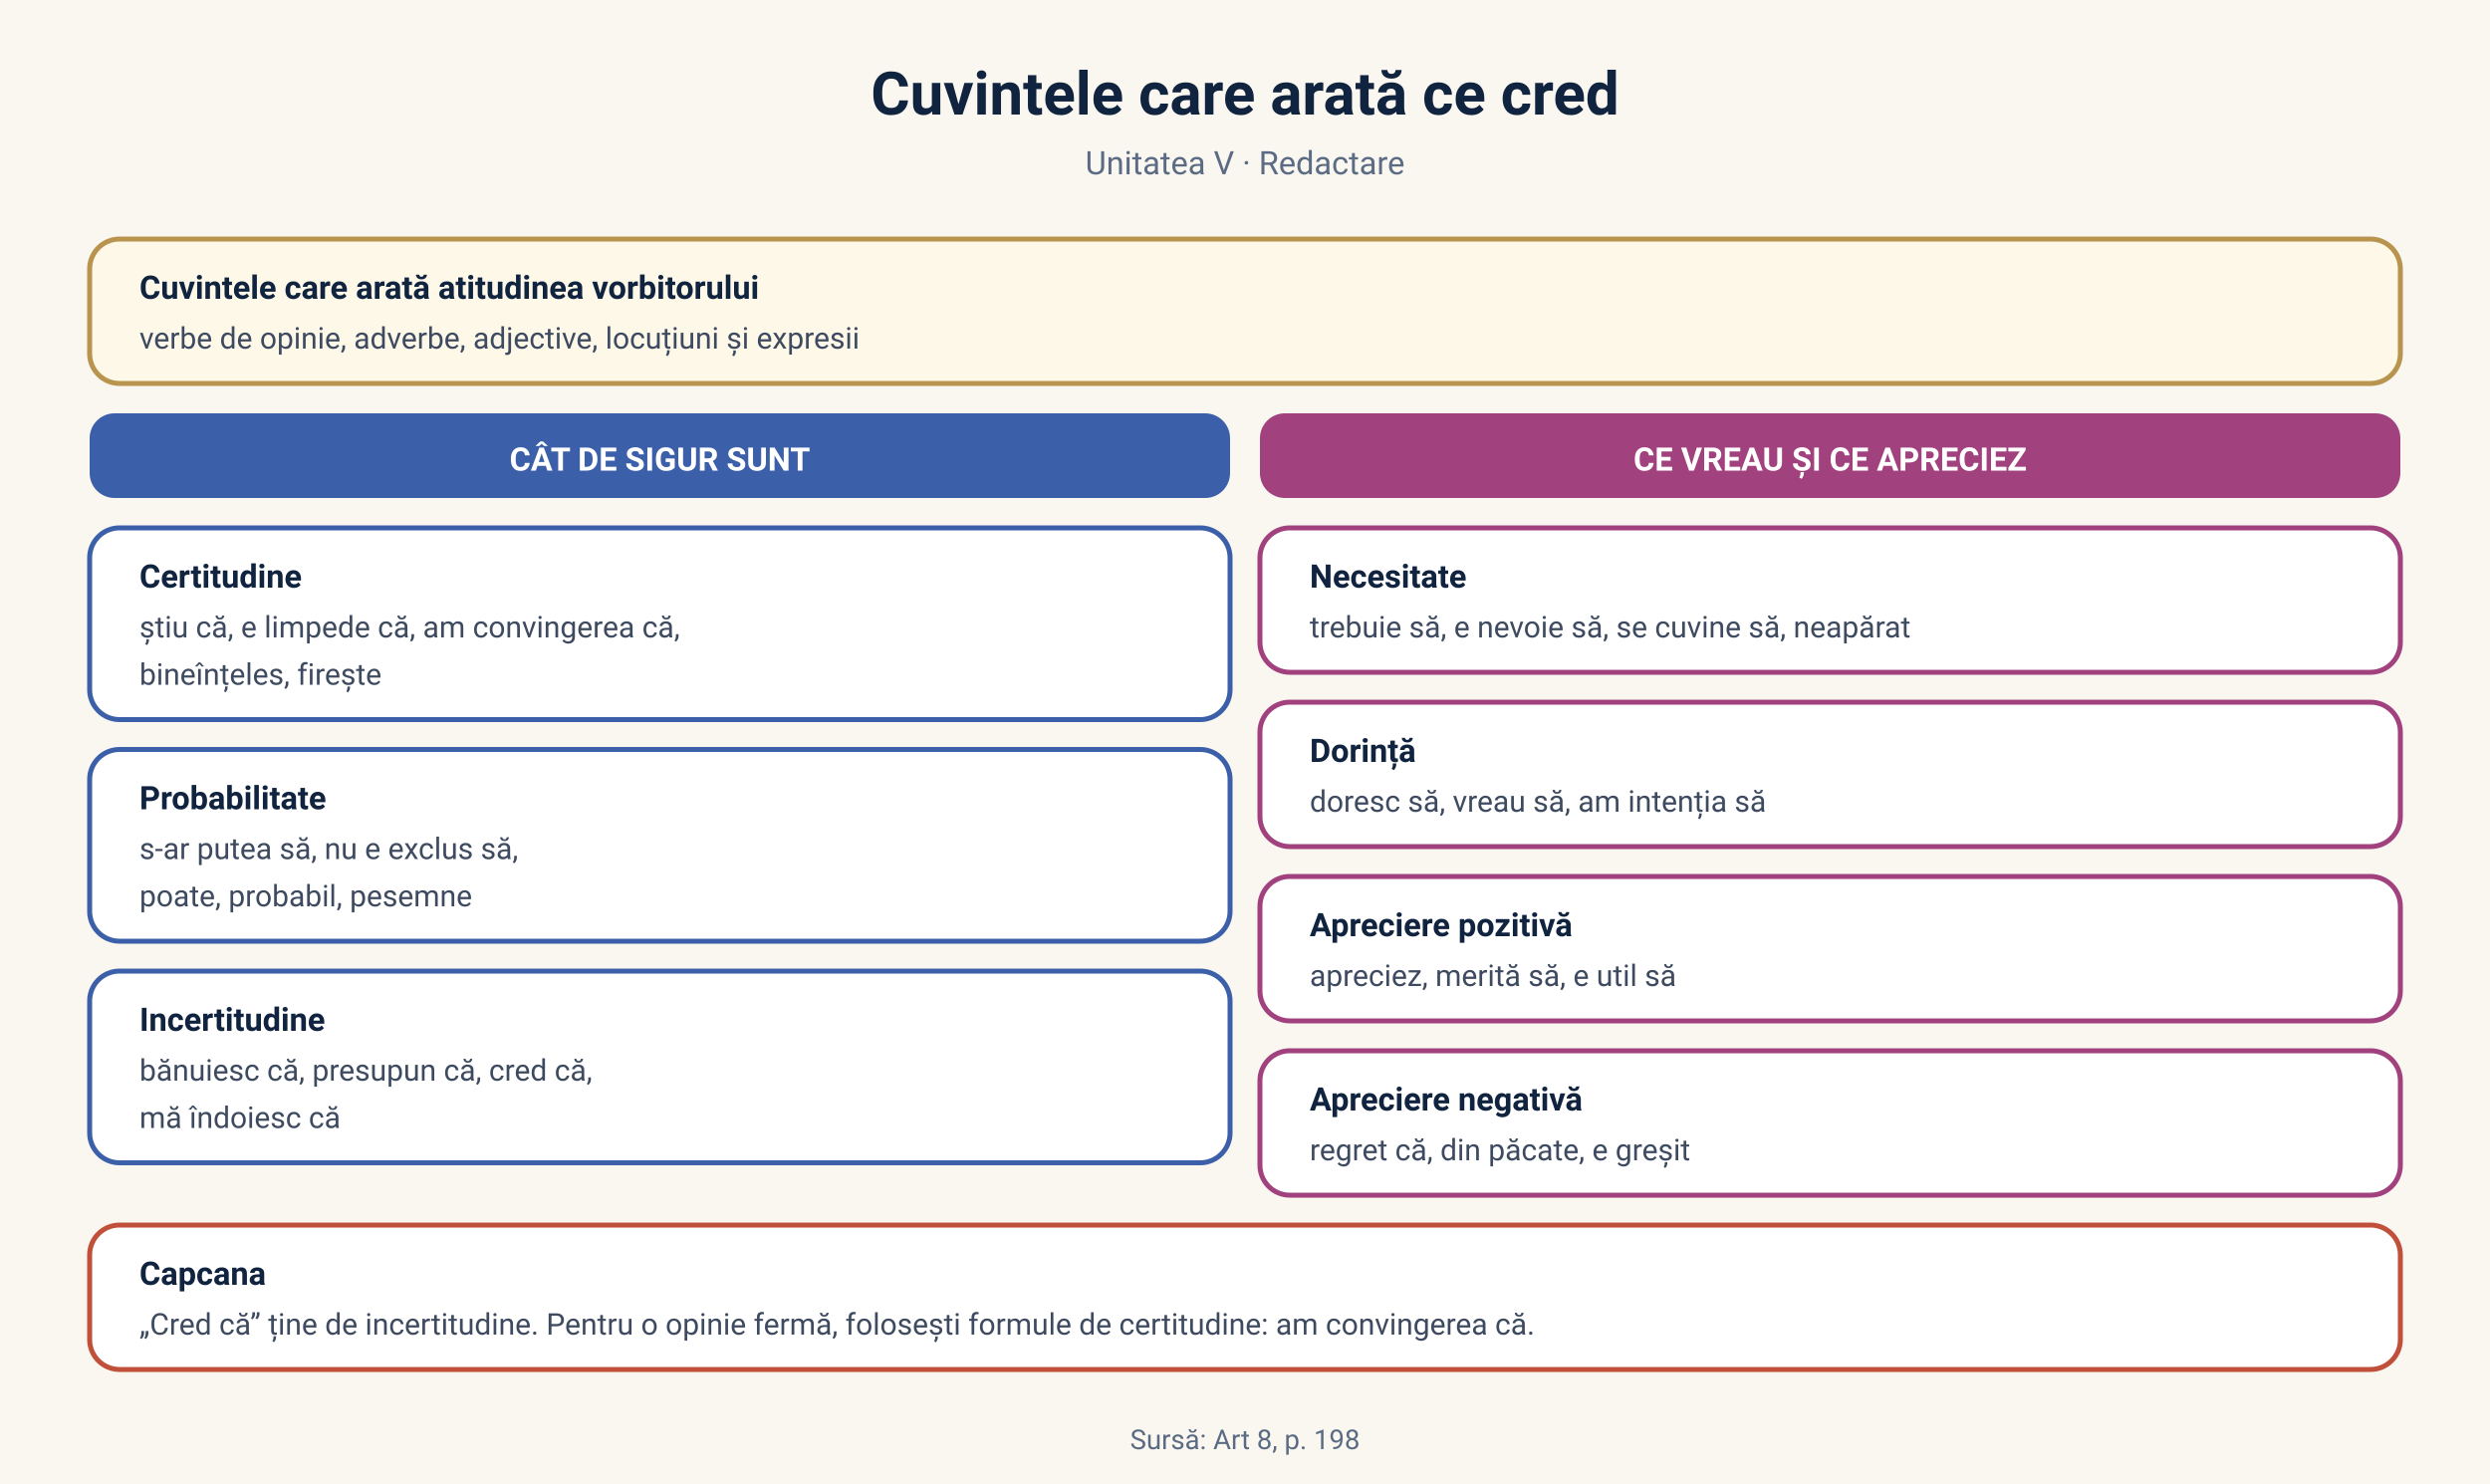
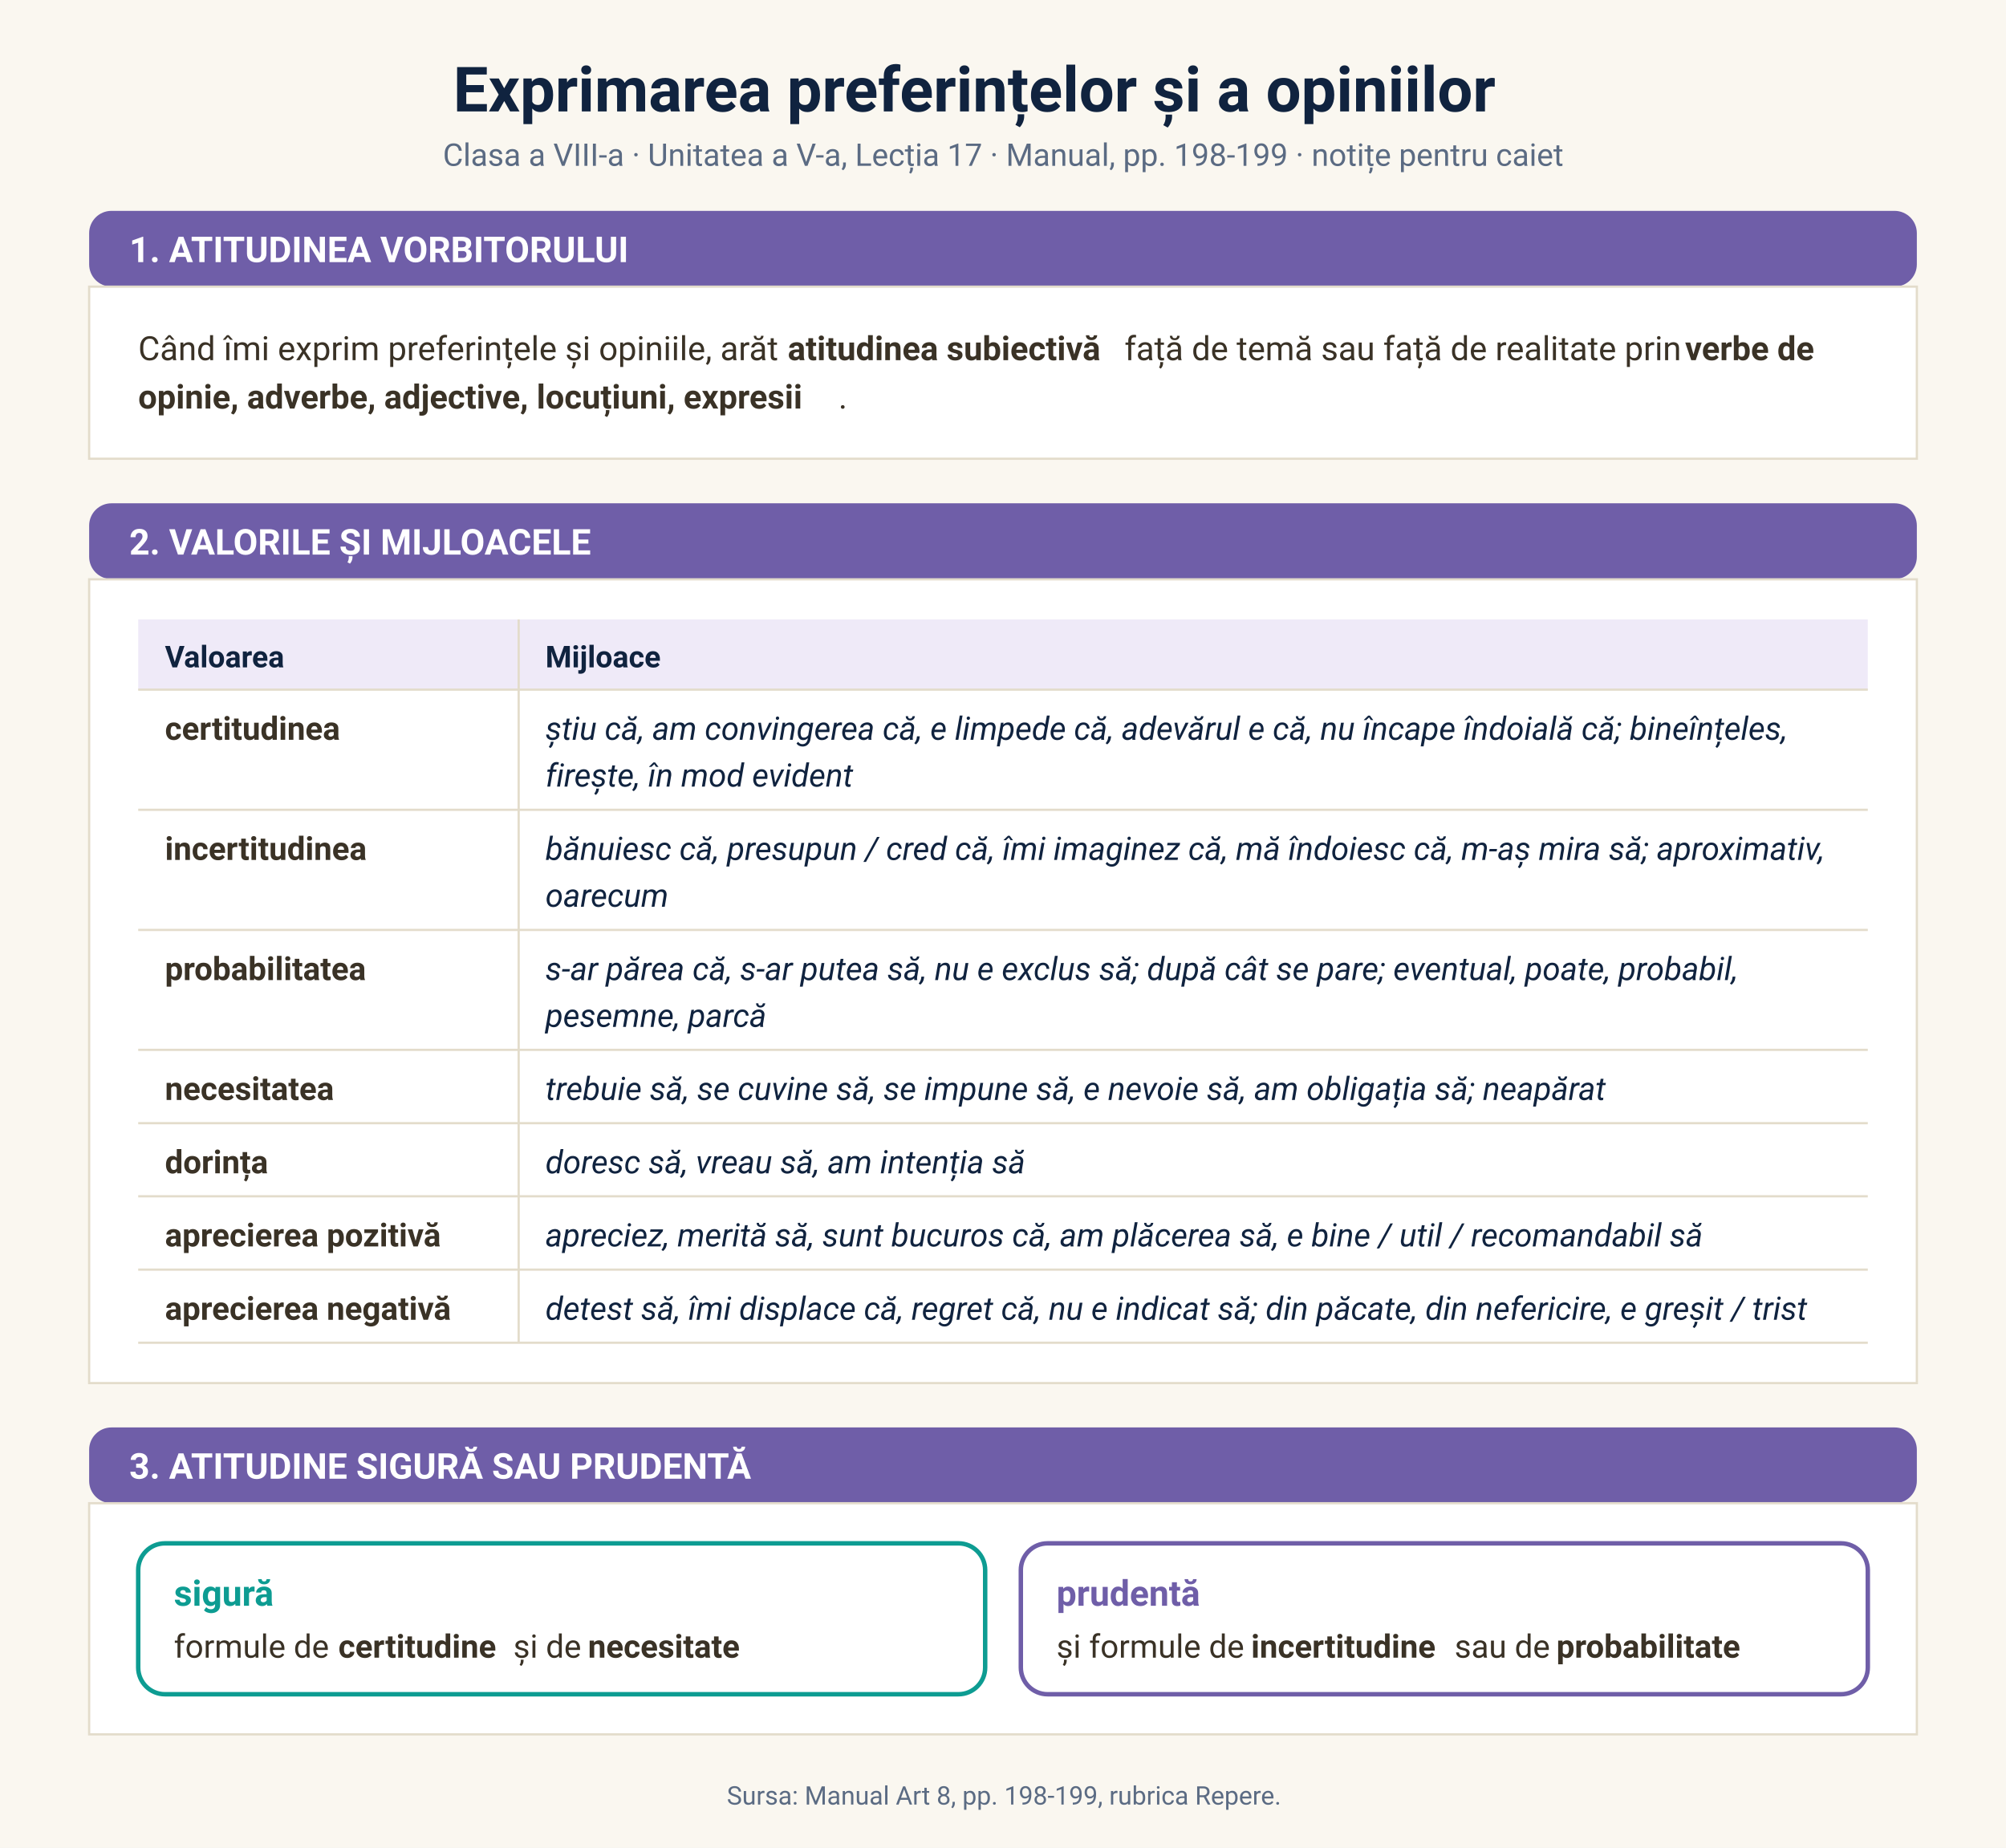
- <svg xmlns="http://www.w3.org/2000/svg" viewBox="0 0 1000 596" font-family="'Segoe UI', 'Plus Jakarta Sans', -apple-system, Roboto, sans-serif">
-   <rect width="1000" height="596" fill="#faf7f0" />
-   <text x="500" y="46" text-anchor="middle" font-size="24" font-weight="700" fill="#10233f">Cuvintele care arată ce cred</text>
-   <text x="500" y="70" text-anchor="middle" font-size="13" fill="#5b6b83">Unitatea V · Redactare</text>
-   <rect x="36" y="96" width="928" height="58" rx="12" fill="#fef8e9" stroke="#b8944f" stroke-width="2" />
-   <text x="56" y="120" font-size="13" font-weight="700" fill="#10233f">Cuvintele care arată atitudinea vorbitorului</text>
-   <text x="56" y="140" font-size="12" fill="#3d4a5f">verbe de opinie, adverbe, adjective, locuțiuni și expresii</text>
-   <rect x="36" y="166" width="458" height="34" rx="10" fill="#3b5fa8" />
-   <text x="265" y="189" text-anchor="middle" font-size="13" font-weight="700" fill="#ffffff">CÂT DE SIGUR SUNT</text>
-   <rect x="36" y="212" width="458" height="77" rx="12" fill="#ffffff" stroke="#3b5fa8" stroke-width="2" />
-   <text x="56" y="236" font-size="13" font-weight="700" fill="#10233f">Certitudine</text>
-   <text x="56" y="256" font-size="12" fill="#3d4a5f">știu că, e limpede că, am convingerea că,</text>
-   <text x="56" y="275" font-size="12" fill="#3d4a5f">bineînțeles, firește</text>
-   <rect x="36" y="301" width="458" height="77" rx="12" fill="#ffffff" stroke="#3b5fa8" stroke-width="2" />
-   <text x="56" y="325" font-size="13" font-weight="700" fill="#10233f">Probabilitate</text>
-   <text x="56" y="345" font-size="12" fill="#3d4a5f">s-ar putea să, nu e exclus să,</text>
-   <text x="56" y="364" font-size="12" fill="#3d4a5f">poate, probabil, pesemne</text>
-   <rect x="36" y="390" width="458" height="77" rx="12" fill="#ffffff" stroke="#3b5fa8" stroke-width="2" />
-   <text x="56" y="414" font-size="13" font-weight="700" fill="#10233f">Incertitudine</text>
-   <text x="56" y="434" font-size="12" fill="#3d4a5f">bănuiesc că, presupun că, cred că,</text>
-   <text x="56" y="453" font-size="12" fill="#3d4a5f">mă îndoiesc că</text>
-   <rect x="506" y="166" width="458" height="34" rx="10" fill="#a1417e" />
-   <text x="735" y="189" text-anchor="middle" font-size="13" font-weight="700" fill="#ffffff">CE VREAU ȘI CE APRECIEZ</text>
-   <rect x="506" y="212" width="458" height="58" rx="12" fill="#ffffff" stroke="#a1417e" stroke-width="2" />
-   <text x="526" y="236" font-size="13" font-weight="700" fill="#10233f">Necesitate</text>
-   <text x="526" y="256" font-size="12" fill="#3d4a5f">trebuie să, e nevoie să, se cuvine să, neapărat</text>
-   <rect x="506" y="282" width="458" height="58" rx="12" fill="#ffffff" stroke="#a1417e" stroke-width="2" />
-   <text x="526" y="306" font-size="13" font-weight="700" fill="#10233f">Dorință</text>
-   <text x="526" y="326" font-size="12" fill="#3d4a5f">doresc să, vreau să, am intenția să</text>
-   <rect x="506" y="352" width="458" height="58" rx="12" fill="#ffffff" stroke="#a1417e" stroke-width="2" />
-   <text x="526" y="376" font-size="13" font-weight="700" fill="#10233f">Apreciere pozitivă</text>
-   <text x="526" y="396" font-size="12" fill="#3d4a5f">apreciez, merită să, e util să</text>
-   <rect x="506" y="422" width="458" height="58" rx="12" fill="#ffffff" stroke="#a1417e" stroke-width="2" />
-   <text x="526" y="446" font-size="13" font-weight="700" fill="#10233f">Apreciere negativă</text>
-   <text x="526" y="466" font-size="12" fill="#3d4a5f">regret că, din păcate, e greșit</text>
-   <rect x="36" y="492" width="928" height="58" rx="12" fill="#ffffff" stroke="#c1503a" stroke-width="2" />
-   <text x="56" y="516" font-size="13" font-weight="700" fill="#10233f">Capcana</text>
-   <text x="56" y="536" font-size="12" fill="#3d4a5f">„Cred că” ține de incertitudine. Pentru o opinie fermă, folosești formule de certitudine: am convingerea că.</text>
-   <text x="500" y="582" text-anchor="middle" font-size="11" fill="#5b6b83">Sursă: Art 8, p. 198</text>
+ <svg xmlns="http://www.w3.org/2000/svg" viewBox="0 0 900 829" font-family="'Segoe UI', 'Plus Jakarta Sans', -apple-system, Roboto, sans-serif">
+   <rect width="900" height="829" fill="#faf7f0" />
+   <text x="203.3" y="50.0" font-size="28" fill="#10233f" font-weight="700" textLength="494.5" lengthAdjust="spacing">Exprimarea preferințelor și a opiniilor</text>
+   <text x="198.7" y="74.4" font-size="14" fill="#5b6b83" textLength="502.6" lengthAdjust="spacing">Clasa a VIII-a · Unitatea a V-a, Lecția 17 · Manual, pp. 198-199 · notițe pentru caiet</text>
+   <rect x="40" y="94.6" width="820" height="34" rx="10" fill="#6f5ea8" />
+   <text x="58" y="117.6" font-size="16" font-weight="700" fill="#ffffff">1. ATITUDINEA VORBITORULUI</text>
+   <rect x="40" y="128.6" width="820" height="77.2" fill="#ffffff" stroke="#e3dccb" />
+   <text x="62.0" y="161.6" font-size="15" fill="#3a3226" textLength="287.4" lengthAdjust="spacing">Când îmi exprim preferințele și opiniile, arăt</text>
+   <text x="353.4" y="161.6" font-size="15" fill="#3a3226" font-weight="700" textLength="147.0" lengthAdjust="spacing">atitudinea subiectivă</text>
+   <text x="504.5" y="161.6" font-size="15" fill="#3a3226" textLength="247.5" lengthAdjust="spacing">față de temă sau față de realitate prin</text>
+   <text x="756.0" y="161.6" font-size="15" fill="#3a3226" font-weight="700" textLength="61.2" lengthAdjust="spacing">verbe de</text>
+   <text x="62.0" y="183.3" font-size="15" fill="#3a3226" font-weight="700" textLength="314.2" lengthAdjust="spacing">opinie, adverbe, adjective, locuțiuni, expresii</text>
+   <text x="376.2" y="183.3" font-size="15" fill="#3a3226" textLength="3.3" lengthAdjust="spacing">.</text>
+   <rect x="40" y="225.8" width="820" height="34" rx="10" fill="#6f5ea8" />
+   <text x="58" y="248.8" font-size="16" font-weight="700" fill="#ffffff">2. VALORILE ȘI MIJLOACELE</text>
+   <rect x="40" y="259.9" width="820" height="360.6" fill="#ffffff" stroke="#e3dccb" />
+   <rect x="62.0" y="277.9" width="776.0" height="31.6" fill="#efeaf8" />
+   <text x="74.0" y="299.4" font-size="13.5" fill="#10233f" font-weight="700" textLength="55.6" lengthAdjust="spacing">Valoarea</text>
+   <text x="244.7" y="299.4" font-size="13.5" fill="#10233f" font-weight="700" textLength="53.6" lengthAdjust="spacing">Mijloace</text>
+   <line x1="62.0" y1="309.4" x2="838.0" y2="309.4" stroke="#e3dccb" />
+   <text x="74.0" y="331.9" font-size="14.5" fill="#3a3226" font-weight="700" textLength="82.4" lengthAdjust="spacing">certitudinea</text>
+   <text x="244.7" y="331.9" font-size="14.5" fill="#10233f" font-style="italic" textLength="561.4" lengthAdjust="spacing">știu că, am convingerea că, e limpede că, adevărul e că, nu încape îndoială că; bineînțeles,</text>
+   <text x="244.7" y="352.9" font-size="14.5" fill="#10233f" font-style="italic" textLength="138.3" lengthAdjust="spacing">firește, în mod evident</text>
+   <line x1="62.0" y1="363.3" x2="838.0" y2="363.3" stroke="#e3dccb" />
+   <text x="74.0" y="385.8" font-size="14.5" fill="#3a3226" font-weight="700" textLength="95.3" lengthAdjust="spacing">incertitudinea</text>
+   <text x="244.7" y="385.8" font-size="14.5" fill="#10233f" font-style="italic" textLength="577.9" lengthAdjust="spacing">bănuiesc că, presupun / cred că, îmi imaginez că, mă îndoiesc că, m-aș mira să; aproximativ,</text>
+   <text x="244.7" y="406.8" font-size="14.5" fill="#10233f" font-style="italic" textLength="55.0" lengthAdjust="spacing">oarecum</text>
+   <line x1="62.0" y1="417.2" x2="838.0" y2="417.2" stroke="#e3dccb" />
+   <text x="74.0" y="439.7" font-size="14.5" fill="#3a3226" font-weight="700" textLength="96.4" lengthAdjust="spacing">probabilitatea</text>
+   <text x="244.7" y="439.7" font-size="14.5" fill="#10233f" font-style="italic" textLength="540.3" lengthAdjust="spacing">s-ar părea că, s-ar putea să, nu e exclus să; după cât se pare; eventual, poate, probabil,</text>
+   <text x="244.7" y="460.7" font-size="14.5" fill="#10233f" font-style="italic" textLength="97.7" lengthAdjust="spacing">pesemne, parcă</text>
+   <line x1="62.0" y1="471.0" x2="838.0" y2="471.0" stroke="#e3dccb" />
+   <text x="74.0" y="493.5" font-size="14.5" fill="#3a3226" font-weight="700" textLength="76.7" lengthAdjust="spacing">necesitatea</text>
+   <text x="244.7" y="493.5" font-size="14.5" fill="#10233f" font-style="italic" textLength="475.9" lengthAdjust="spacing">trebuie să, se cuvine să, se impune să, e nevoie să, am obligația să; neapărat</text>
+   <line x1="62.0" y1="503.9" x2="838.0" y2="503.9" stroke="#e3dccb" />
+   <text x="74.0" y="526.4" font-size="14.5" fill="#3a3226" font-weight="700" textLength="50.0" lengthAdjust="spacing">dorința</text>
+   <text x="244.7" y="526.4" font-size="14.5" fill="#10233f" font-style="italic" textLength="214.3" lengthAdjust="spacing">doresc să, vreau să, am intenția să</text>
+   <line x1="62.0" y1="536.7" x2="838.0" y2="536.7" stroke="#e3dccb" />
+   <text x="74.0" y="559.2" font-size="14.5" fill="#3a3226" font-weight="700" textLength="129.0" lengthAdjust="spacing">aprecierea pozitivă</text>
+   <text x="244.7" y="559.2" font-size="14.5" fill="#10233f" font-style="italic" textLength="520.5" lengthAdjust="spacing">apreciez, merită să, sunt bucuros că, am plăcerea să, e bine / util / recomandabil să</text>
+   <line x1="62.0" y1="569.6" x2="838.0" y2="569.6" stroke="#e3dccb" />
+   <text x="74.0" y="592.1" font-size="14.5" fill="#3a3226" font-weight="700" textLength="133.7" lengthAdjust="spacing">aprecierea negativă</text>
+   <text x="244.7" y="592.1" font-size="14.5" fill="#10233f" font-style="italic" textLength="566.1" lengthAdjust="spacing">detest să, îmi displace că, regret că, nu e indicat să; din păcate, din nefericire, e greșit / trist</text>
+   <line x1="62.0" y1="602.4" x2="838.0" y2="602.4" stroke="#e3dccb" />
+   <line x1="232.7" y1="277.9" x2="232.7" y2="602.4" stroke="#e3dccb" />
+   <rect x="40" y="640.4" width="820" height="34" rx="10" fill="#6f5ea8" />
+   <text x="58" y="663.4" font-size="16" font-weight="700" fill="#ffffff">3. ATITUDINE SIGURĂ SAU PRUDENTĂ</text>
+   <rect x="40" y="674.4" width="820" height="103.7" fill="#ffffff" stroke="#e3dccb" />
+   <rect x="62.0" y="692.4" width="380.0" height="67.7" rx="12" fill="#ffffff" stroke="#0d9c92" stroke-width="2" />
+   <text x="78.0" y="720.4" font-size="16" fill="#0d9c92" font-weight="700" textLength="46.2" lengthAdjust="spacing">sigură</text>
+   <text x="78.0" y="743.7" font-size="14.5" fill="#3a3226" textLength="69.9" lengthAdjust="spacing">formule de</text>
+   <text x="151.8" y="743.7" font-size="14.5" fill="#3a3226" font-weight="700" textLength="74.5" lengthAdjust="spacing">certitudine</text>
+   <text x="230.3" y="743.7" font-size="14.5" fill="#3a3226" textLength="29.6" lengthAdjust="spacing">și de</text>
+   <text x="263.8" y="743.7" font-size="14.5" fill="#3a3226" font-weight="700" textLength="68.9" lengthAdjust="spacing">necesitate</text>
+   <rect x="458.0" y="692.4" width="380.0" height="67.7" rx="12" fill="#ffffff" stroke="#6f5ea8" stroke-width="2" />
+   <text x="474.0" y="720.4" font-size="16" fill="#6f5ea8" font-weight="700" textLength="69.3" lengthAdjust="spacing">prudentă</text>
+   <text x="474.0" y="743.7" font-size="14.5" fill="#3a3226" textLength="83.4" lengthAdjust="spacing">și formule de</text>
+   <text x="561.3" y="743.7" font-size="14.5" fill="#3a3226" font-weight="700" textLength="87.4" lengthAdjust="spacing">incertitudine</text>
+   <text x="652.6" y="743.7" font-size="14.5" fill="#3a3226" textLength="41.8" lengthAdjust="spacing">sau de</text>
+   <text x="698.3" y="743.7" font-size="14.5" fill="#3a3226" font-weight="700" textLength="88.6" lengthAdjust="spacing">probabilitate</text>
+   <text x="326.1" y="809.6" font-size="11.5" fill="#5b6b83" textLength="247.7" lengthAdjust="spacing">Sursa: Manual Art 8, pp. 198-199, rubrica Repere.</text>
</svg>
